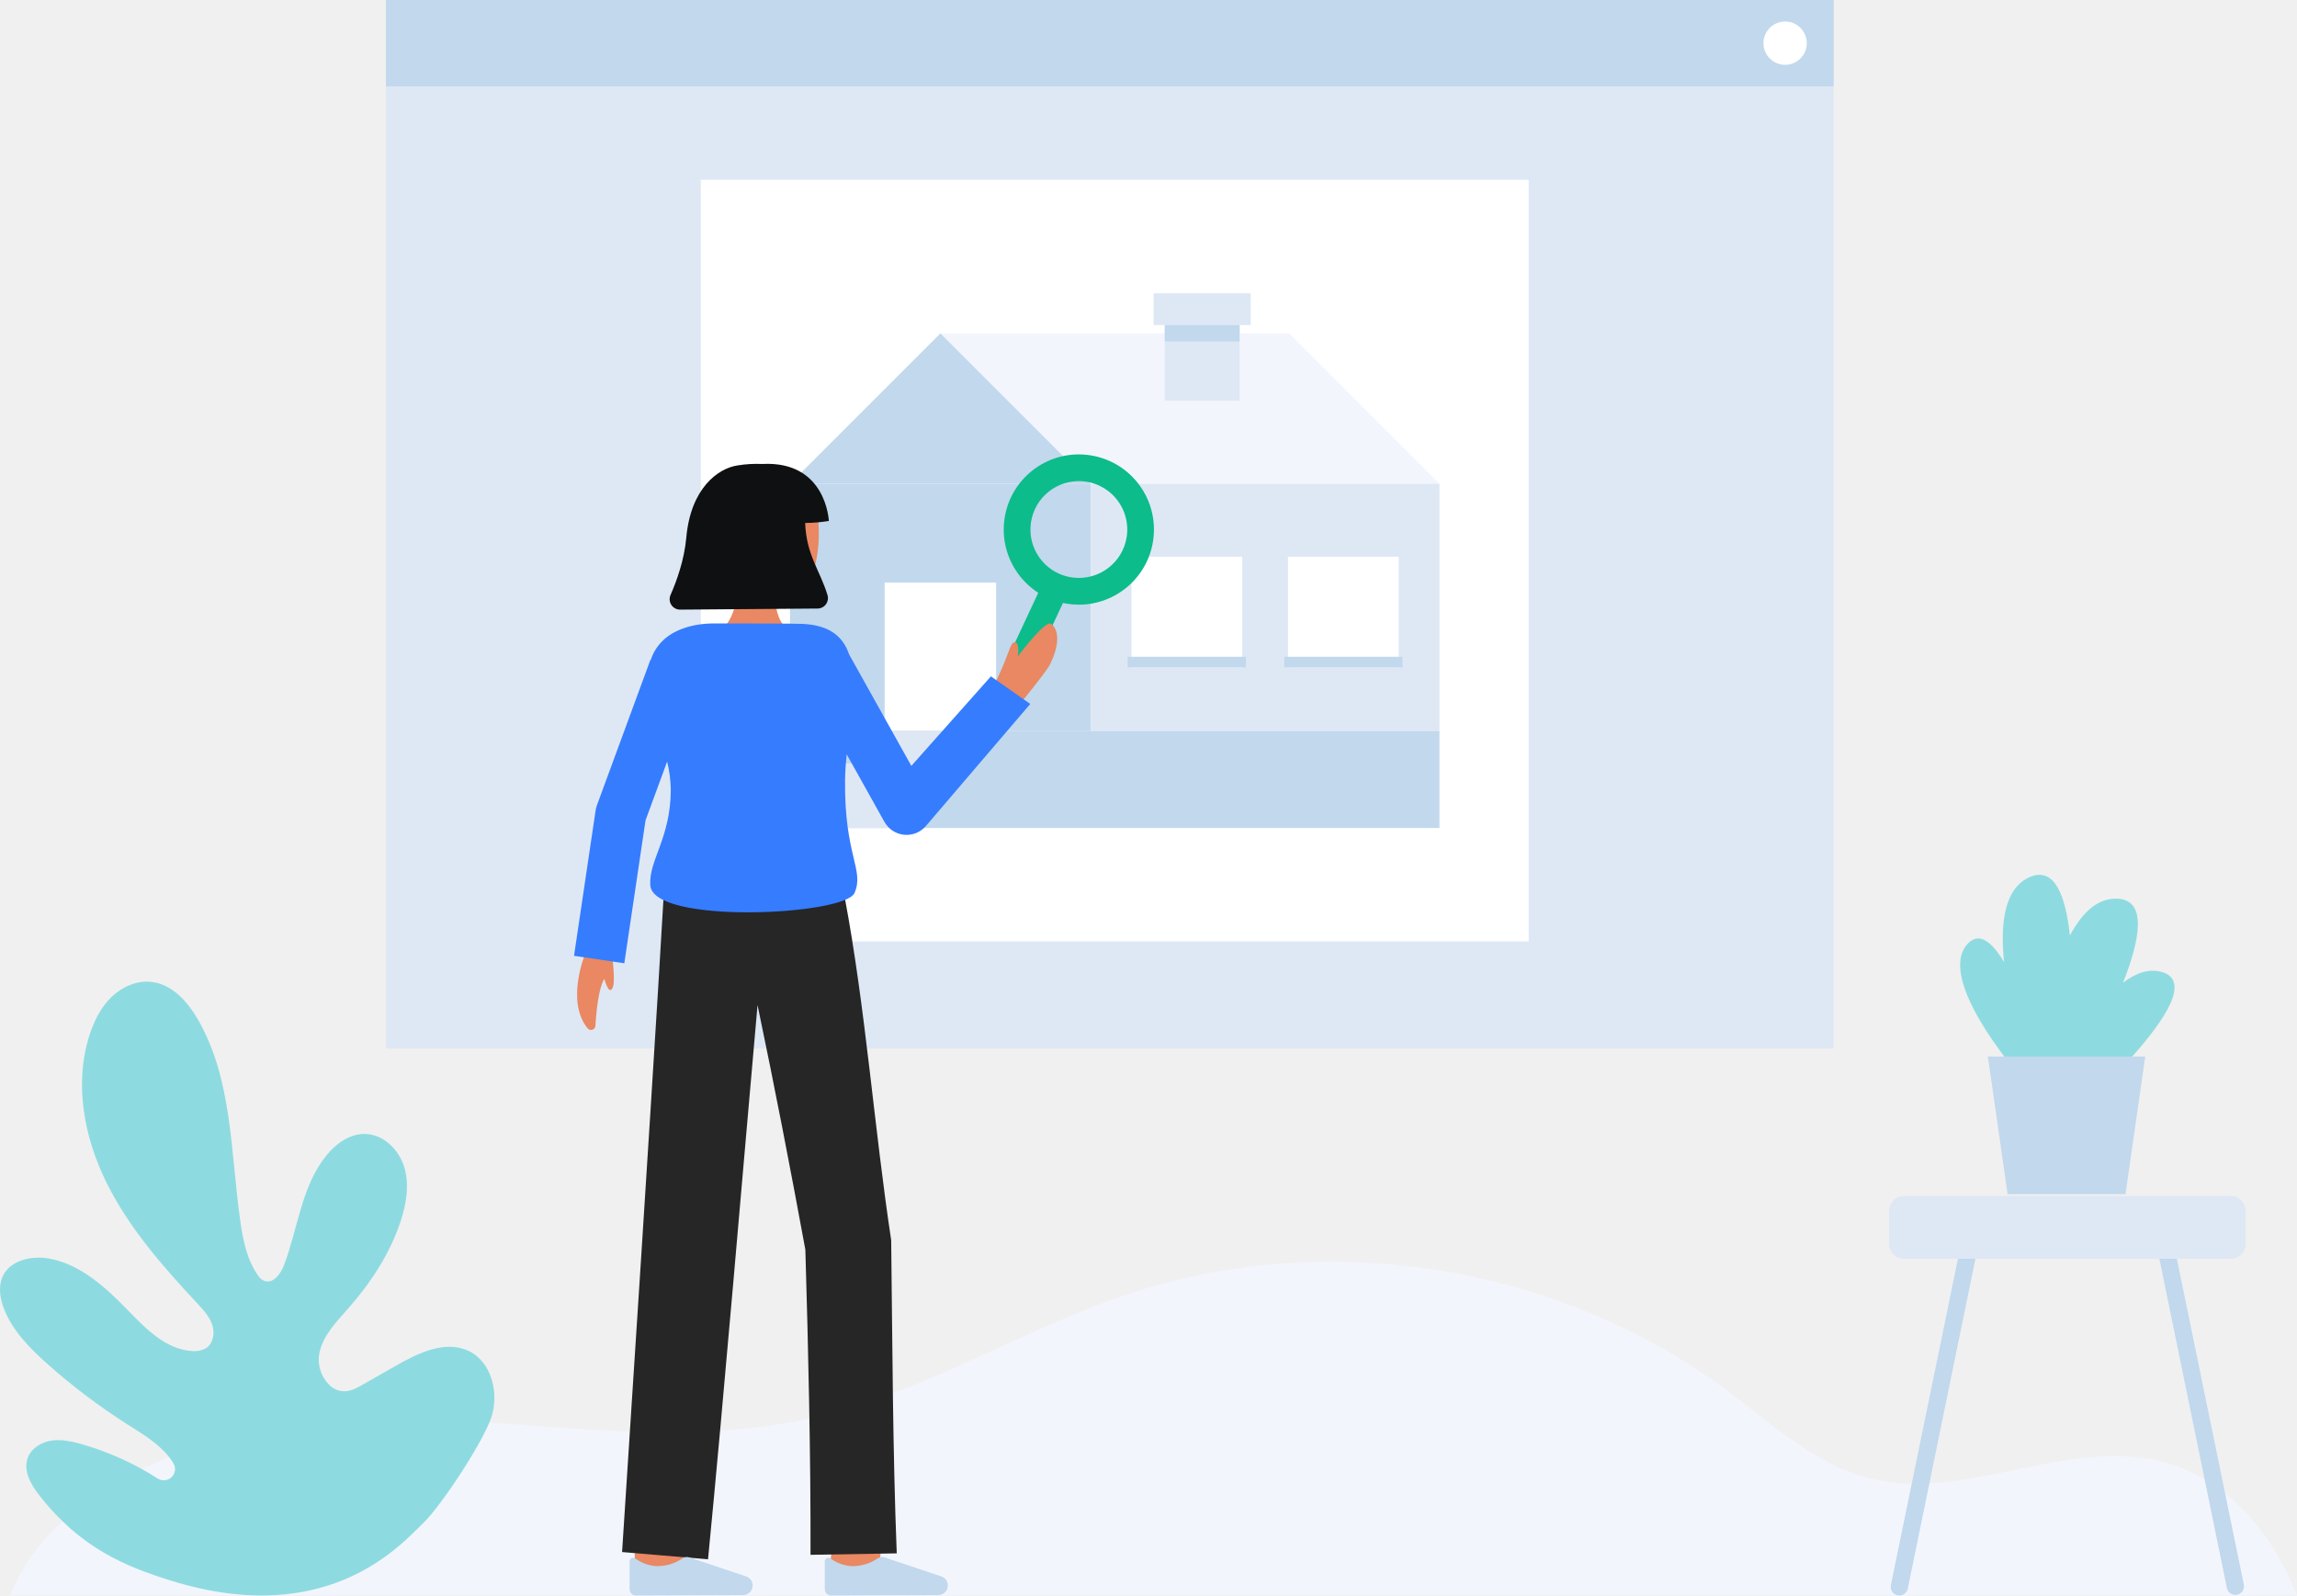
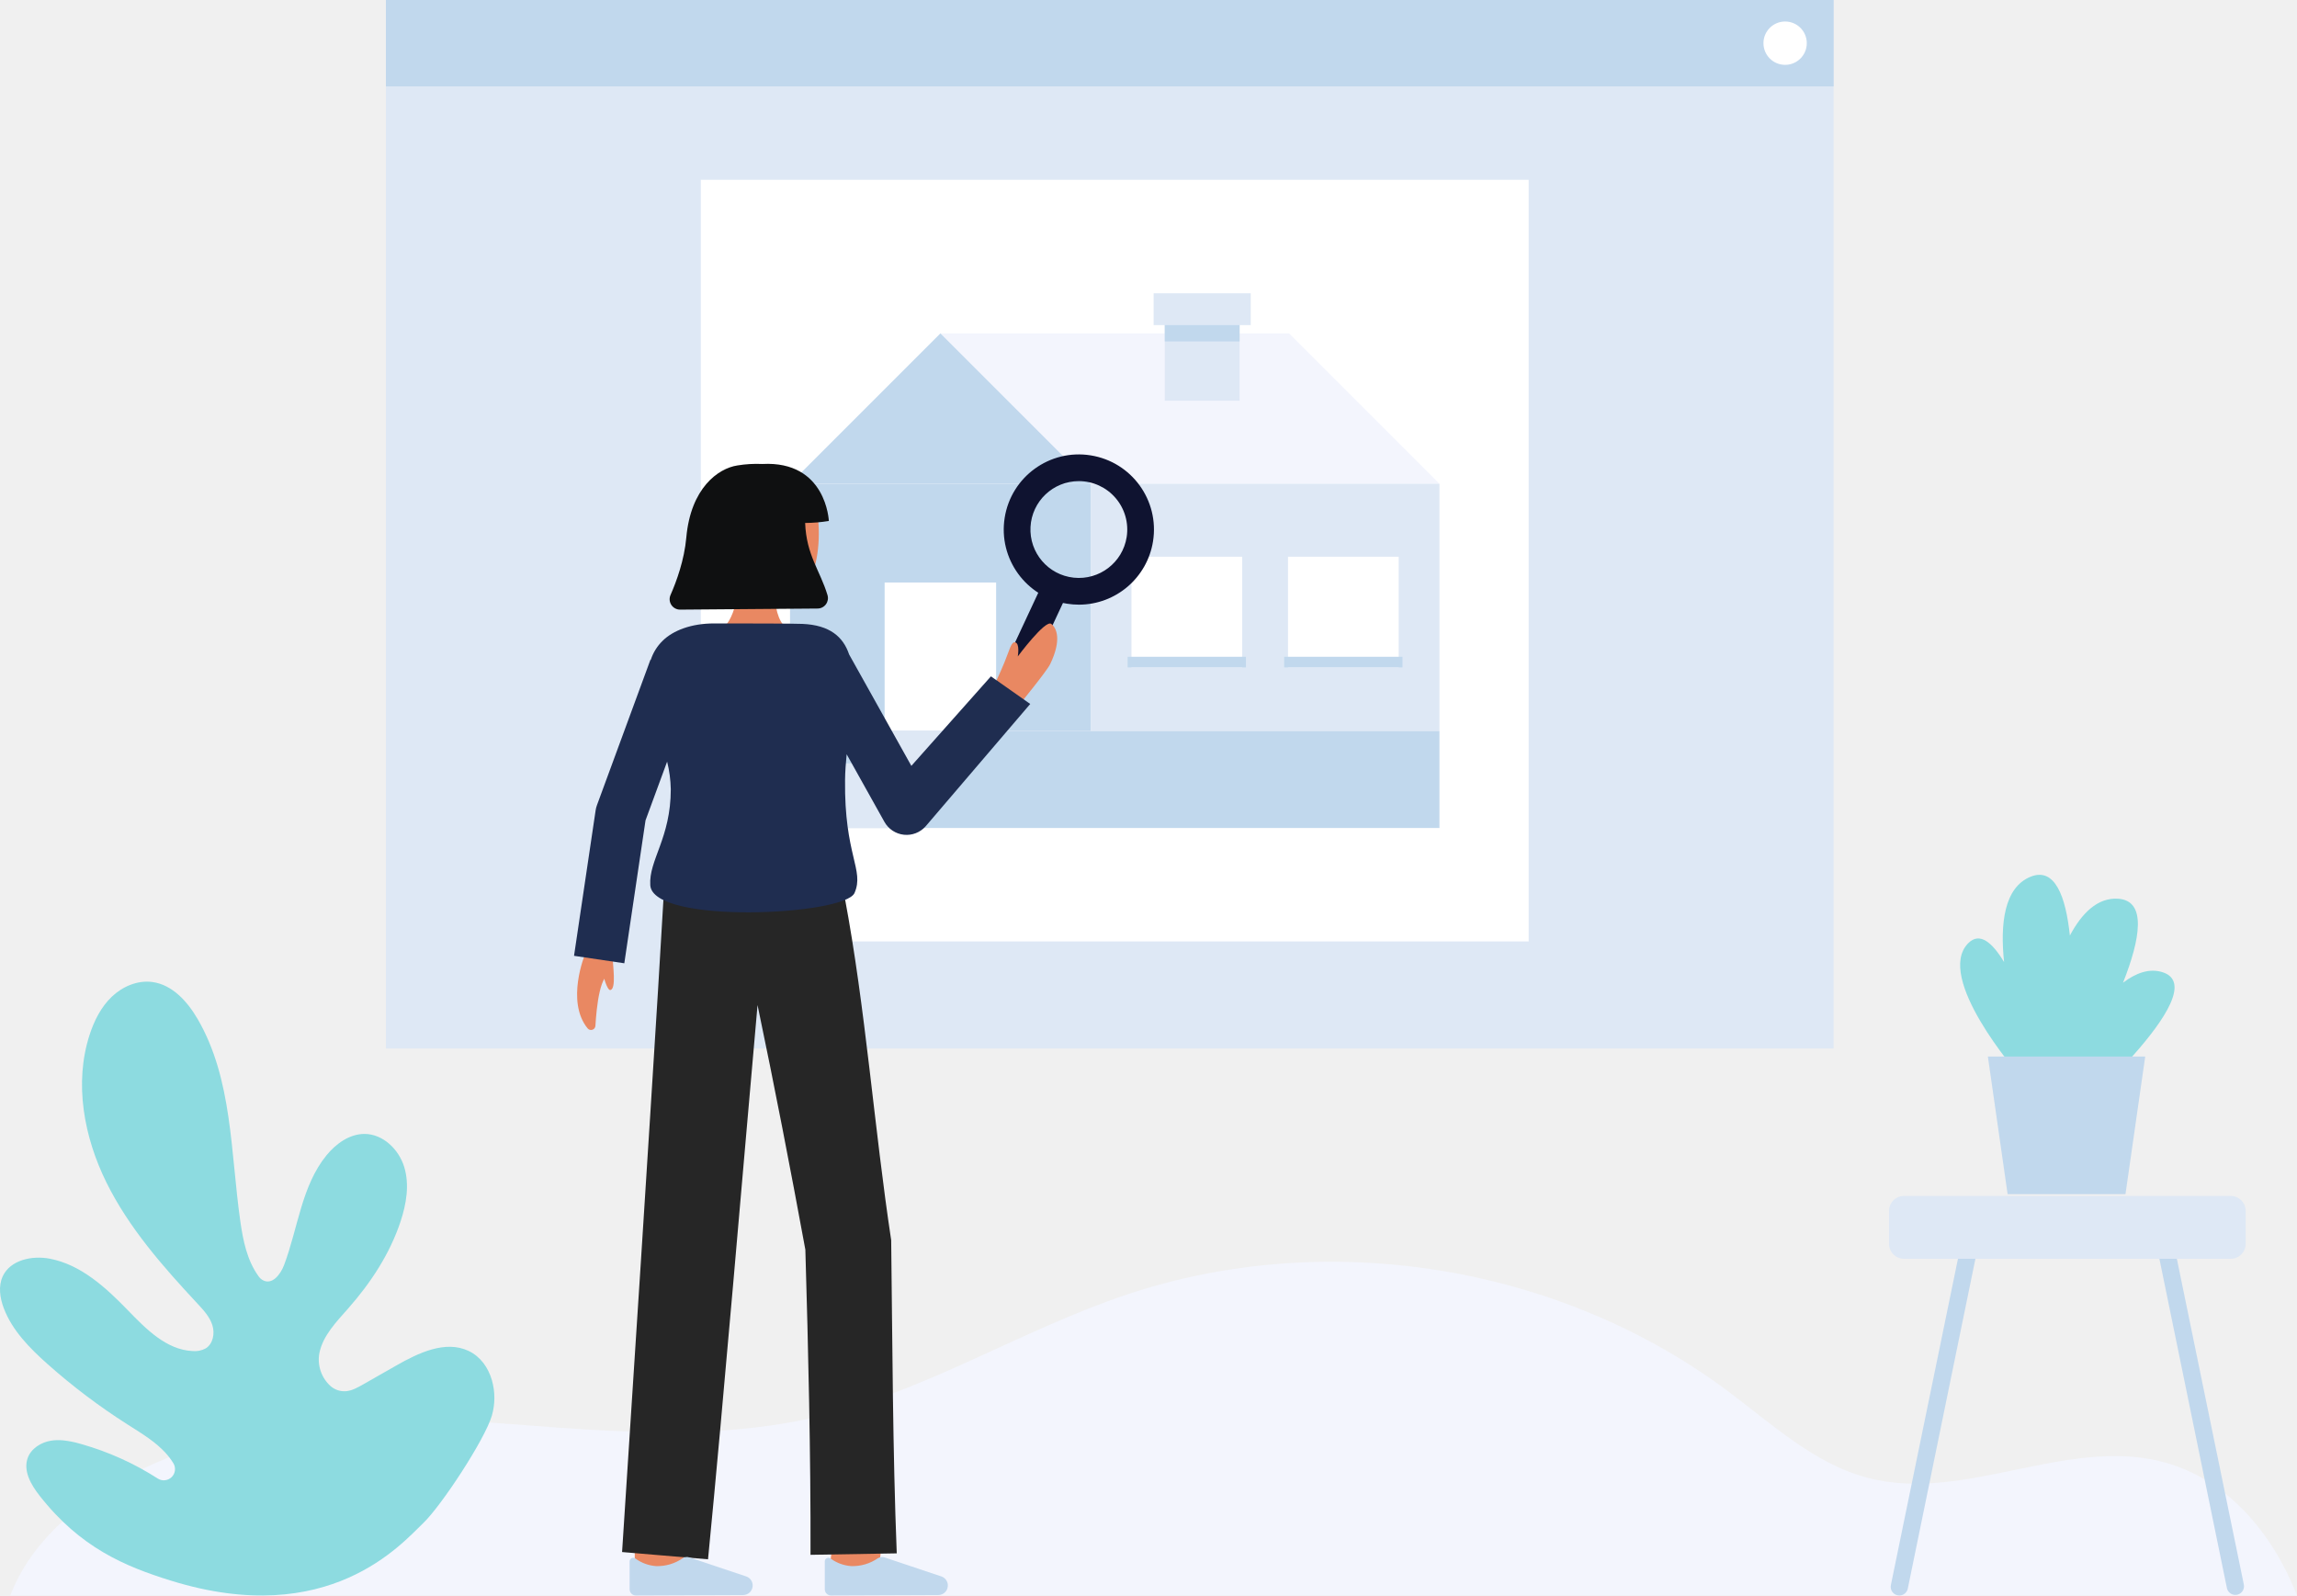
<svg xmlns="http://www.w3.org/2000/svg" id="Layer_1" data-name="Layer 1" viewBox="0 0 985.439 684.467">
  <path d="M4.4,684.467H985.439c-10.75-27.413-30.6-50.668-58.586-57.567-40.936-10.079-84.258,17.635-125.1,7.214-23.206-5.913-41.475-23.148-60.672-37.459-72.425-54-171.674-69.956-257.374-41.376-44.8,14.932-85.614,41.045-131.5,52.147-59.339,14.361-121.393,2.451-182.417.489C110.352,606.005,25.2,630.221,4.4,684.467Z" fill="#f3f5fd" />
  <rect x="165.552" width="621.087" height="449.786" fill="#dee8f5" />
  <rect x="300.656" y="77.143" width="355.161" height="326.736" fill="#fff" />
  <g>
    <polygon points="617.541 207.531 553.043 143.033 403.43 143.033 450.149 207.531 617.541 207.531" fill="#f3f5fd" />
    <polyline points="338.932 207.531 403.43 143.033 467.928 207.531" fill="#c1d8ed" />
    <rect x="338.932" y="207.531" width="128.996" height="106.086" fill="#c1d8ed" />
    <rect x="467.928" y="207.531" width="149.613" height="106.086" transform="translate(1085.469 521.148) rotate(180)" fill="#dee8f5" />
    <rect x="379.514" y="249.893" width="47.832" height="63.724" fill="#fff" />
    <rect x="338.932" y="313.617" width="278.608" height="41.595" fill="#c1d8ed" />
    <g>
      <rect x="499.702" y="135.03" width="32.098" height="36.878" fill="#dee8f5" />
      <rect x="499.702" y="135.03" width="32.098" height="11.437" fill="#c1d8ed" />
      <rect x="494.921" y="125.81" width="41.659" height="13.659" fill="#dee8f5" />
    </g>
    <polygon points="366.022 313.617 366.022 327.482 354.671 327.482 354.671 341.347 344.194 341.347 344.194 355.212 393.007 355.212 393.007 341.347 403.485 341.347 403.485 327.482 414.835 327.482 414.835 313.617 366.022 313.617" fill="#dee8f5" />
    <g>
      <rect x="485.412" y="238.835" width="47.483" height="47.483" fill="#fff" />
      <rect x="552.573" y="238.835" width="47.483" height="47.483" fill="#fff" />
      <rect x="483.772" y="281.755" width="50.763" height="4.564" fill="#c1d8ed" />
      <rect x="550.933" y="281.755" width="50.763" height="4.564" fill="#c1d8ed" />
    </g>
  </g>
  <rect x="165.552" width="621.087" height="37.051" fill="#c1d8ed" />
  <circle cx="765.838" cy="18.526" r="9.296" fill="#fff" />
  <g>
-     <rect x="414.704" y="269.454" width="54.902" height="11.454" transform="matrix(0.423, -0.906, 0.906, 0.423, 5.684, 559.291)" fill="#0cbc8b" />
-     <path d="M462.909,259.4a32.665,32.665,0,0,1-5.135-.408,32.221,32.221,0,1,1,36.886-26.754h0A32.237,32.237,0,0,1,462.909,259.4Zm-.081-53a20.768,20.768,0,1,0,20.52,24.034h0a20.776,20.776,0,0,0-20.52-24.034Z" fill="#0cbc8b" />
+     <rect x="414.704" y="269.454" width="54.902" height="11.454" transform="matrix(0.423, -0.906, 0.906, 0.423, 5.684, 559.291)" fill="#0F1330" />
+     <path d="M462.909,259.4a32.665,32.665,0,0,1-5.135-.408,32.221,32.221,0,1,1,36.886-26.754h0A32.237,32.237,0,0,1,462.909,259.4Zm-.081-53a20.768,20.768,0,1,0,20.52,24.034h0a20.776,20.776,0,0,0-20.52-24.034Z" fill="#0F1330" />
  </g>
  <g>
    <path d="M376.968,673.648l-20.854-2.48c.939-7.893,2-17.373,2.073-18.928,0,.1,0,.182,0,.245h21C379.182,653.115,379.182,655.03,376.968,673.648Z" fill="#E98862" />
    <path d="M293.292,676.158l-21-.068s.07-21.685.07-23.605h21C293.362,654.411,293.292,676.158,293.292,676.158Z" fill="#E98862" />
    <path d="M347.72,667.017l36.995-.63c-1.738-44.032-1.844-90.219-2.386-134.357-7.221-47.574-11.023-99.816-19.935-147.049l-.267.079-.782-5.33-76.077-4.7s-2.2,37.281-2.96,49.7C278.6,485.02,271.4,596.687,266.88,665.825l36.869,3.115c6.642-67.786,14.922-166.556,21.245-237.766,7.261,34.669,14.2,70.567,20.514,104.939C346.771,579.139,347.839,624.119,347.72,667.017Z" fill="#262626" />
    <path d="M318.821,684.28a4.108,4.108,0,0,0,4.076-4.427h0a4.107,4.107,0,0,0-2.659-3.529L295.8,668.138a3.459,3.459,0,0,0-2.873.319,19.108,19.108,0,0,1-11.467,3.4,17.035,17.035,0,0,1-8.821-3.222,1.546,1.546,0,0,0-2.527,1.2v11.952a2.678,2.678,0,0,0,2.689,2.678Z" fill="#c1d8ed" />
    <path d="M402.554,684.28a4.107,4.107,0,0,0,4.076-4.427h0a4.108,4.108,0,0,0-2.658-3.529l-24.443-8.186a3.457,3.457,0,0,0-2.872.319,19.112,19.112,0,0,1-11.468,3.4,17.031,17.031,0,0,1-8.82-3.222,1.547,1.547,0,0,0-2.528,1.2v11.952a2.678,2.678,0,0,0,2.689,2.678Z" fill="#c1d8ed" />
    <g>
      <g>
        <path d="M308.873,270.413s8.041-3.454,8.041-24.581l16.165-1.647s-3.332,18.668,4.234,25.3Z" fill="#E98862" />
        <path d="M308.547,236.953c.58,6.458,3.56,12.772,9.008,15.289a40.5,40.5,0,0,0,19.079,4.189c17.549,0,17.35-39.918,9.706-48.295s-32.332-5.493-36.343,7.141C307.923,221.812,308,230.807,308.547,236.953Z" fill="#E98862" />
      </g>
      <path d="M345.416,224.35a66.966,66.966,0,0,0,10.167-.858s-1.029-25.922-28.559-24.444a51.3,51.3,0,0,0-10.687.63c-8.275,1.269-20.006,9.729-21.9,30.9-.868,9.713-4.216,18.869-6.771,24.666a4.473,4.473,0,0,0,4.084,6.286l58.979-.468a4.465,4.465,0,0,0,4.28-5.758C351.8,244.678,345.936,238.166,345.416,224.35Z" fill="#0f1011" />
    </g>
    <g>
      <path d="M262.878,411.067c0,2.981,1.574,12.943-.957,13.655-1.517.427-3.31-7-3.31-7" fill="#E98862" />
      <path d="M250.931,409.5s-8.264,20.114,1.162,31.669a1.888,1.888,0,0,0,3.346-1.081c.458-7.791,2.029-23.8,7.166-21.925V405.6" fill="#E98862" />
    </g>
    <path d="M437.272,302.339s11.8-14.371,13.265-17.429c5.175-10.768,2.589-15.7.434-17.276-2.543-1.865-14.335,13.982-14.335,13.982s1.023-5.7-1.185-6.075c-.908-.154-1.627.737-3.047,4.772-1.618,4.6-4.851,11.515-4.851,11.515Z" fill="#E98862" />
-     <path d="M425.122,290.15l-34.138,38.407-26.7-47.794c-2.528-7.551-8.283-12.609-20.023-13.113-4.014-.172-23.606-.2-37.949-.2-9.637,0-17.548,2.957-22.116,7.526a20.144,20.144,0,0,0-5.021,8.129l-.138-.051-22.953,62.415a10.942,10.942,0,0,0-.552,2.162l-9.264,62.415,21.568,3.2,9.1-61.306,9.269-25.206a53.3,53.3,0,0,1,1.573,11.837c0,21-9.5,30.418-8.8,41.195,1.1,16.945,83.428,12.942,87.623,3.317,4.32-9.927-4.447-16.042-4.063-48.51.041-3.533.315-7.23.69-10.993l16.2,29a10.9,10.9,0,0,0,17.666,1.926L441.978,302Z" fill="#367CFF" />
+     <path d="M425.122,290.15l-34.138,38.407-26.7-47.794c-2.528-7.551-8.283-12.609-20.023-13.113-4.014-.172-23.606-.2-37.949-.2-9.637,0-17.548,2.957-22.116,7.526a20.144,20.144,0,0,0-5.021,8.129l-.138-.051-22.953,62.415a10.942,10.942,0,0,0-.552,2.162l-9.264,62.415,21.568,3.2,9.1-61.306,9.269-25.206a53.3,53.3,0,0,1,1.573,11.837c0,21-9.5,30.418-8.8,41.195,1.1,16.945,83.428,12.942,87.623,3.317,4.32-9.927-4.447-16.042-4.063-48.51.041-3.533.315-7.23.69-10.993l16.2,29a10.9,10.9,0,0,0,17.666,1.926L441.978,302Z" fill="#1F2D50" />
  </g>
  <path d="M73.406,678.118C53.6,671.98,34.384,663.959,16.875,641.509c-3.593-4.6-6.97-10.494-5-16,1.482-4.144,5.769-6.8,10.124-7.477a21.017,21.017,0,0,1,4.9-.134c.008,0,.016,0,.019,0a41.248,41.248,0,0,1,7.413,1.454l.692.2A122.091,122.091,0,0,1,67.689,634.3a4.811,4.811,0,0,0,6.7-6.55,29.179,29.179,0,0,0-3.58-4.7,46.272,46.272,0,0,0-6.514-5.648c-3.114-2.272-6.436-4.3-9.687-6.374a268.229,268.229,0,0,1-34.24-25.875C12.729,578.35,5.258,570.8,1.626,561.228c-1.668-4.4-2.427-9.473-.437-13.737,3.284-7,12.587-8.962,20.194-7.509,13.329,2.553,23.978,12.324,33.421,22.063C62.635,570.138,71.41,579.1,82.661,579.6a9.85,9.85,0,0,0,5.546-1.112c3.21-1.944,4.035-6.448,2.891-10.024s-3.791-6.433-6.346-9.178C69.9,543.35,55.287,526.776,45.644,507.254s-13.915-42.572-7.214-63.3C40.394,437.9,43.346,432,47.952,427.6s11.063-7.162,17.385-6.319c8.613,1.134,15.1,8.4,19.464,15.908C99.8,462.941,98.884,494.5,103.109,524c1.182,8.259,2.9,16.729,7.82,23.528a5.562,5.562,0,0,0,1.726,1.609c4.048,2.344,7.68-2.382,9.2-6.393,6-15.869,7.5-34.017,18.242-47.151,4.1-5,9.9-9.179,16.365-9.138,7.9.054,14.655,6.649,16.959,14.2s.925,15.757-1.543,23.256c-4.582,13.906-12.795,26.4-22.472,37.379-5.1,5.8-10.871,11.656-12.4,19.219a15.328,15.328,0,0,0,4.813,14.133,8.98,8.98,0,0,0,6.654,2.176c2.592-.237,4.936-1.559,7.2-2.844.948-.54,1.9-1.088,2.857-1.625q5.659-3.222,11.321-6.453c9.595-5.474,21.182-11.067,31.176-6.353,5.1,2.41,8.441,7.149,10.013,12.586a27.541,27.541,0,0,1,0,15.1c-2.977,10.263-21.741,38.822-29.48,46.187C172.518,662.013,141.174,699.121,73.406,678.118Z" fill="#8ddbe0" />
  <g>
    <g>
      <g>
        <path d="M849.924,528.076,818.435,681.661a3.712,3.712,0,0,1-3.6,2.806h0a3.71,3.71,0,0,1-3.6-4.614L843.175,524.5Z" fill="#c1d8ed" />
        <path d="M923.906,527.831,955.4,681.415a3.712,3.712,0,0,0,3.6,2.807h0a3.71,3.71,0,0,0,3.6-4.614L930.655,524.249Z" fill="#c1d8ed" />
      </g>
      <rect x="810.41" y="513.054" width="153.01" height="26.962" rx="6.417" fill="#dee8f5" />
    </g>
    <g>
      <path d="M927.876,417.118c-5.675-1.858-11.5.227-17.073,4.467,7.34-18.538,10.37-35.281-2.179-36.035-8.782-.528-15.508,6.209-20.619,15.788-1.8-16.841-6.435-29.4-16.821-25.237-11.4,4.572-13.138,20.24-11.408,36.632-5.024-8.373-10.433-13.041-15.345-8.131-14.658,14.658,21.321,55.967,21.321,55.967h8.935l5.1,5.537c-1.032,2.181-1.6,3.481-1.6,3.481l6.477,13.181S951.431,424.828,927.876,417.118Z" fill="#8ddbe0" />
      <polygon points="911.856 512.286 861.287 512.286 852.821 453.251 920.321 453.251 911.856 512.286" fill="#c1d8ed" />
    </g>
  </g>
</svg>
